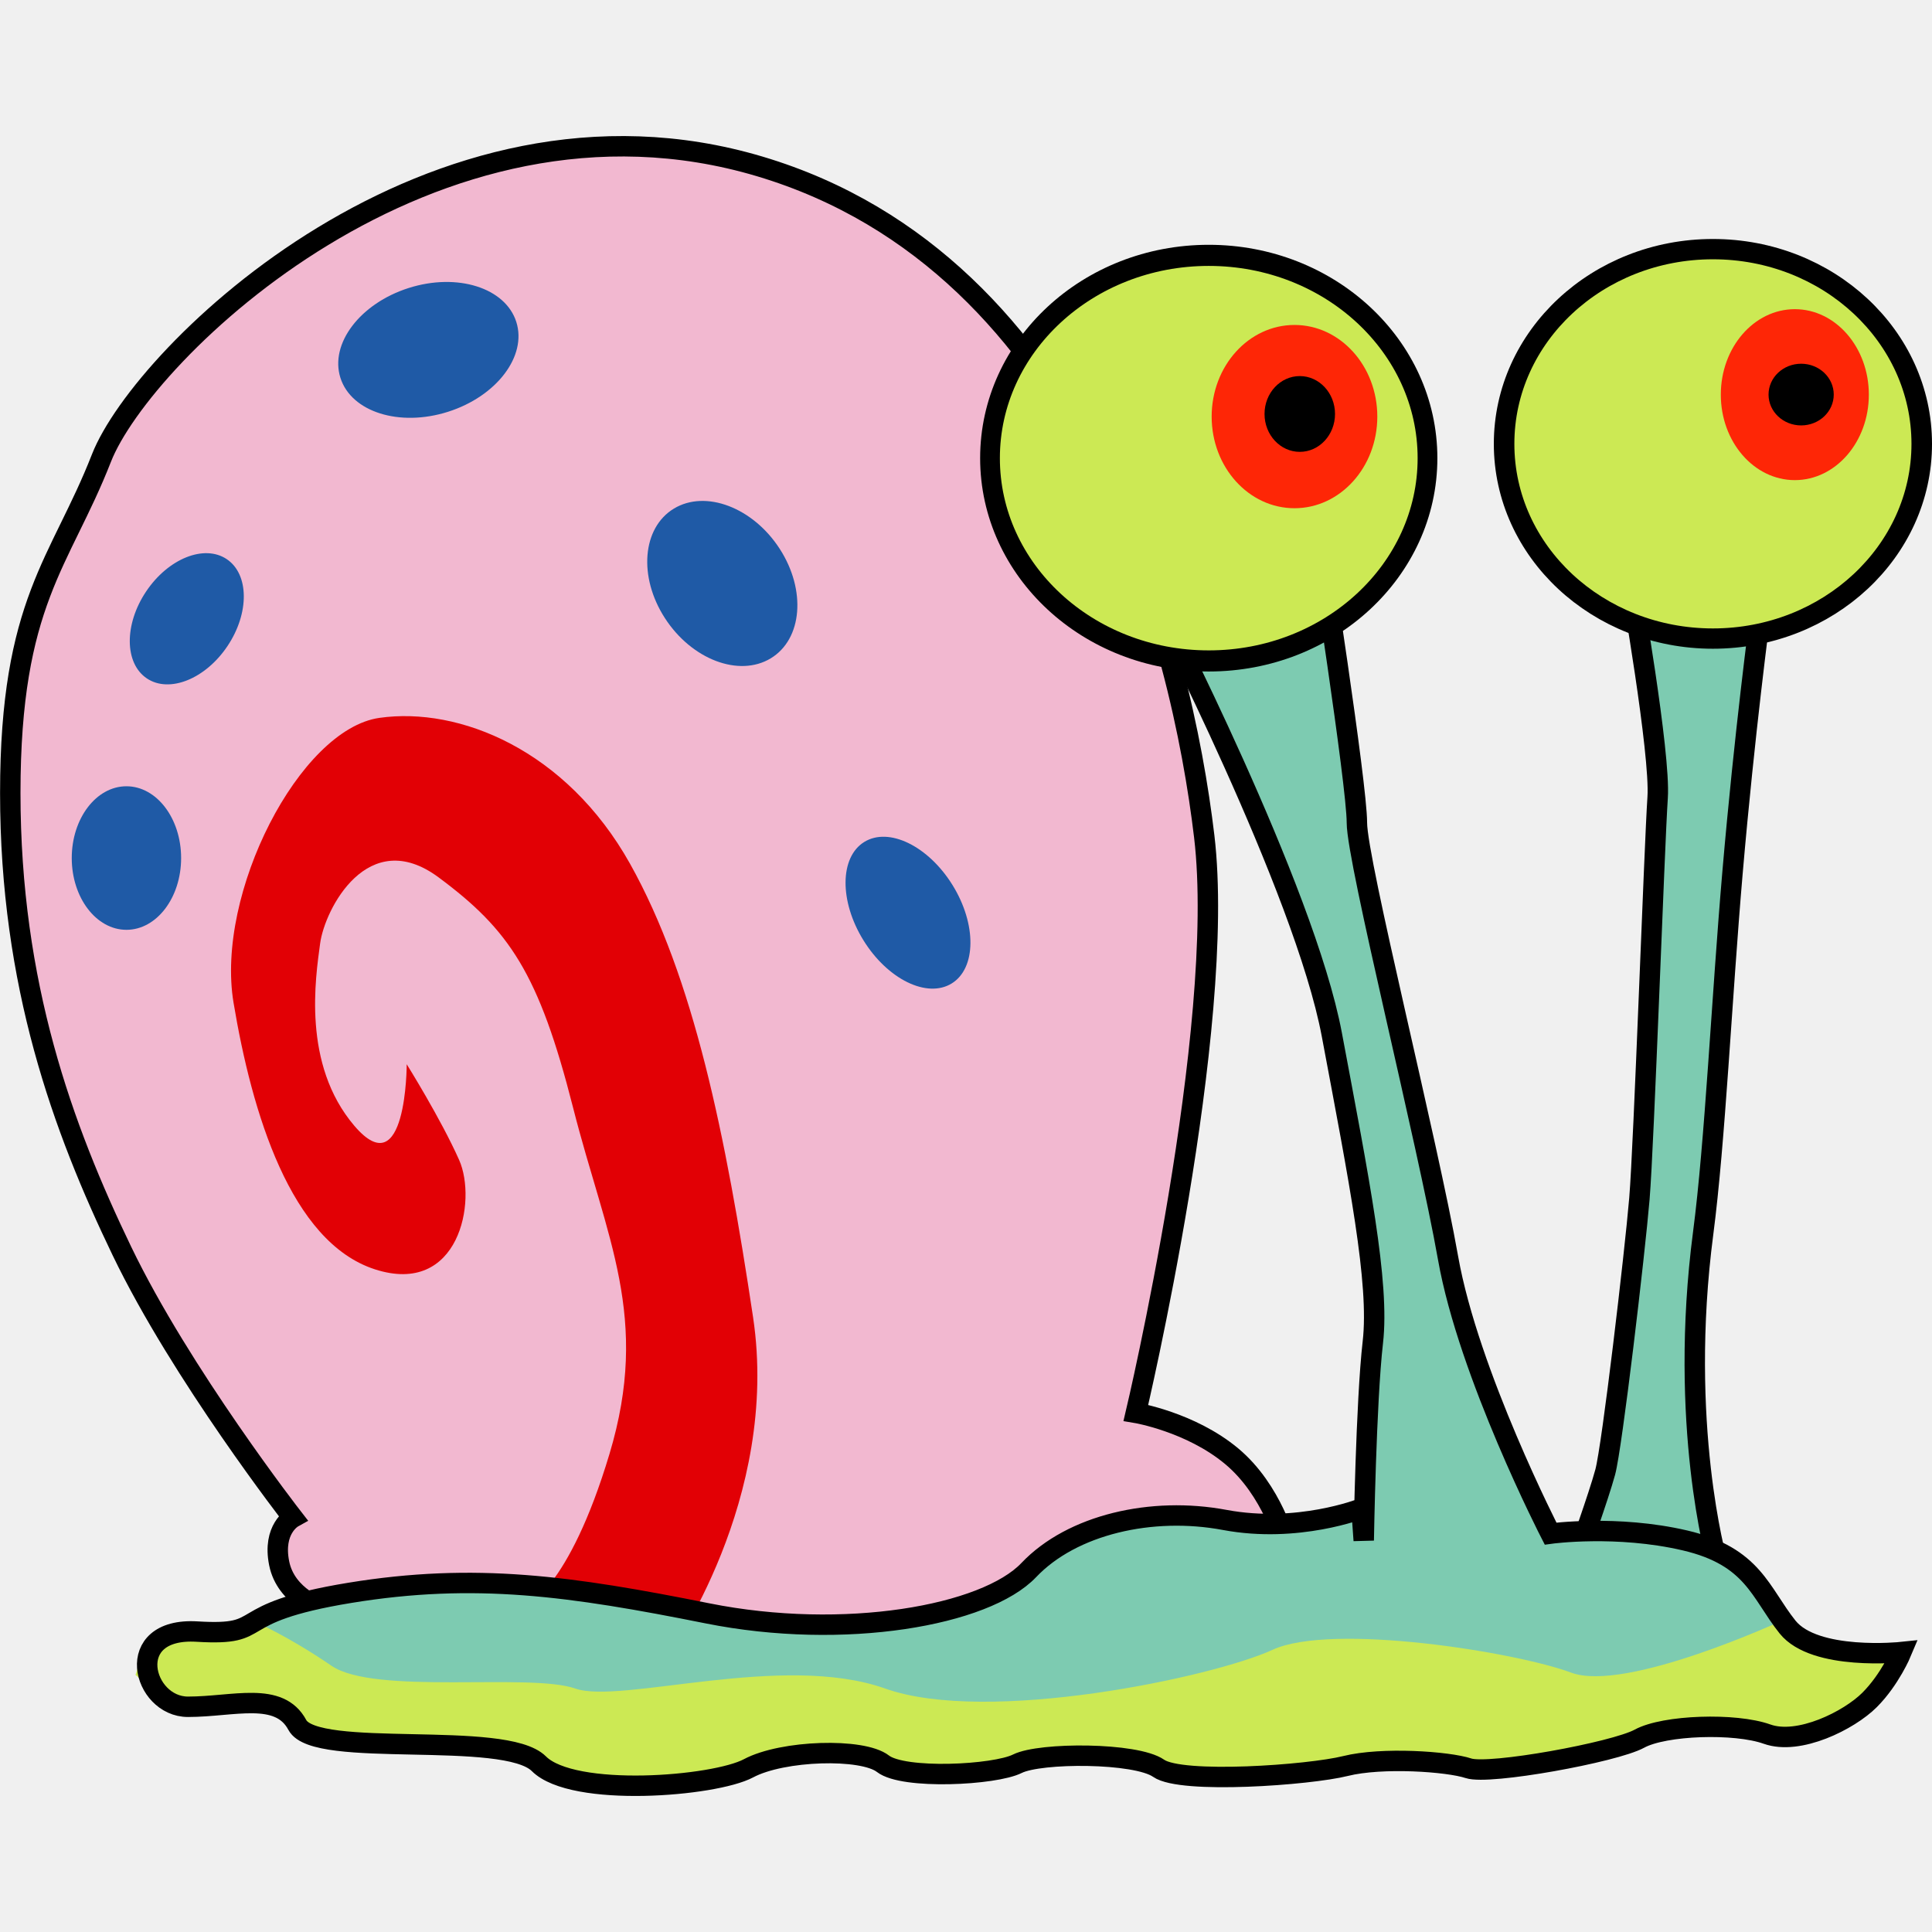
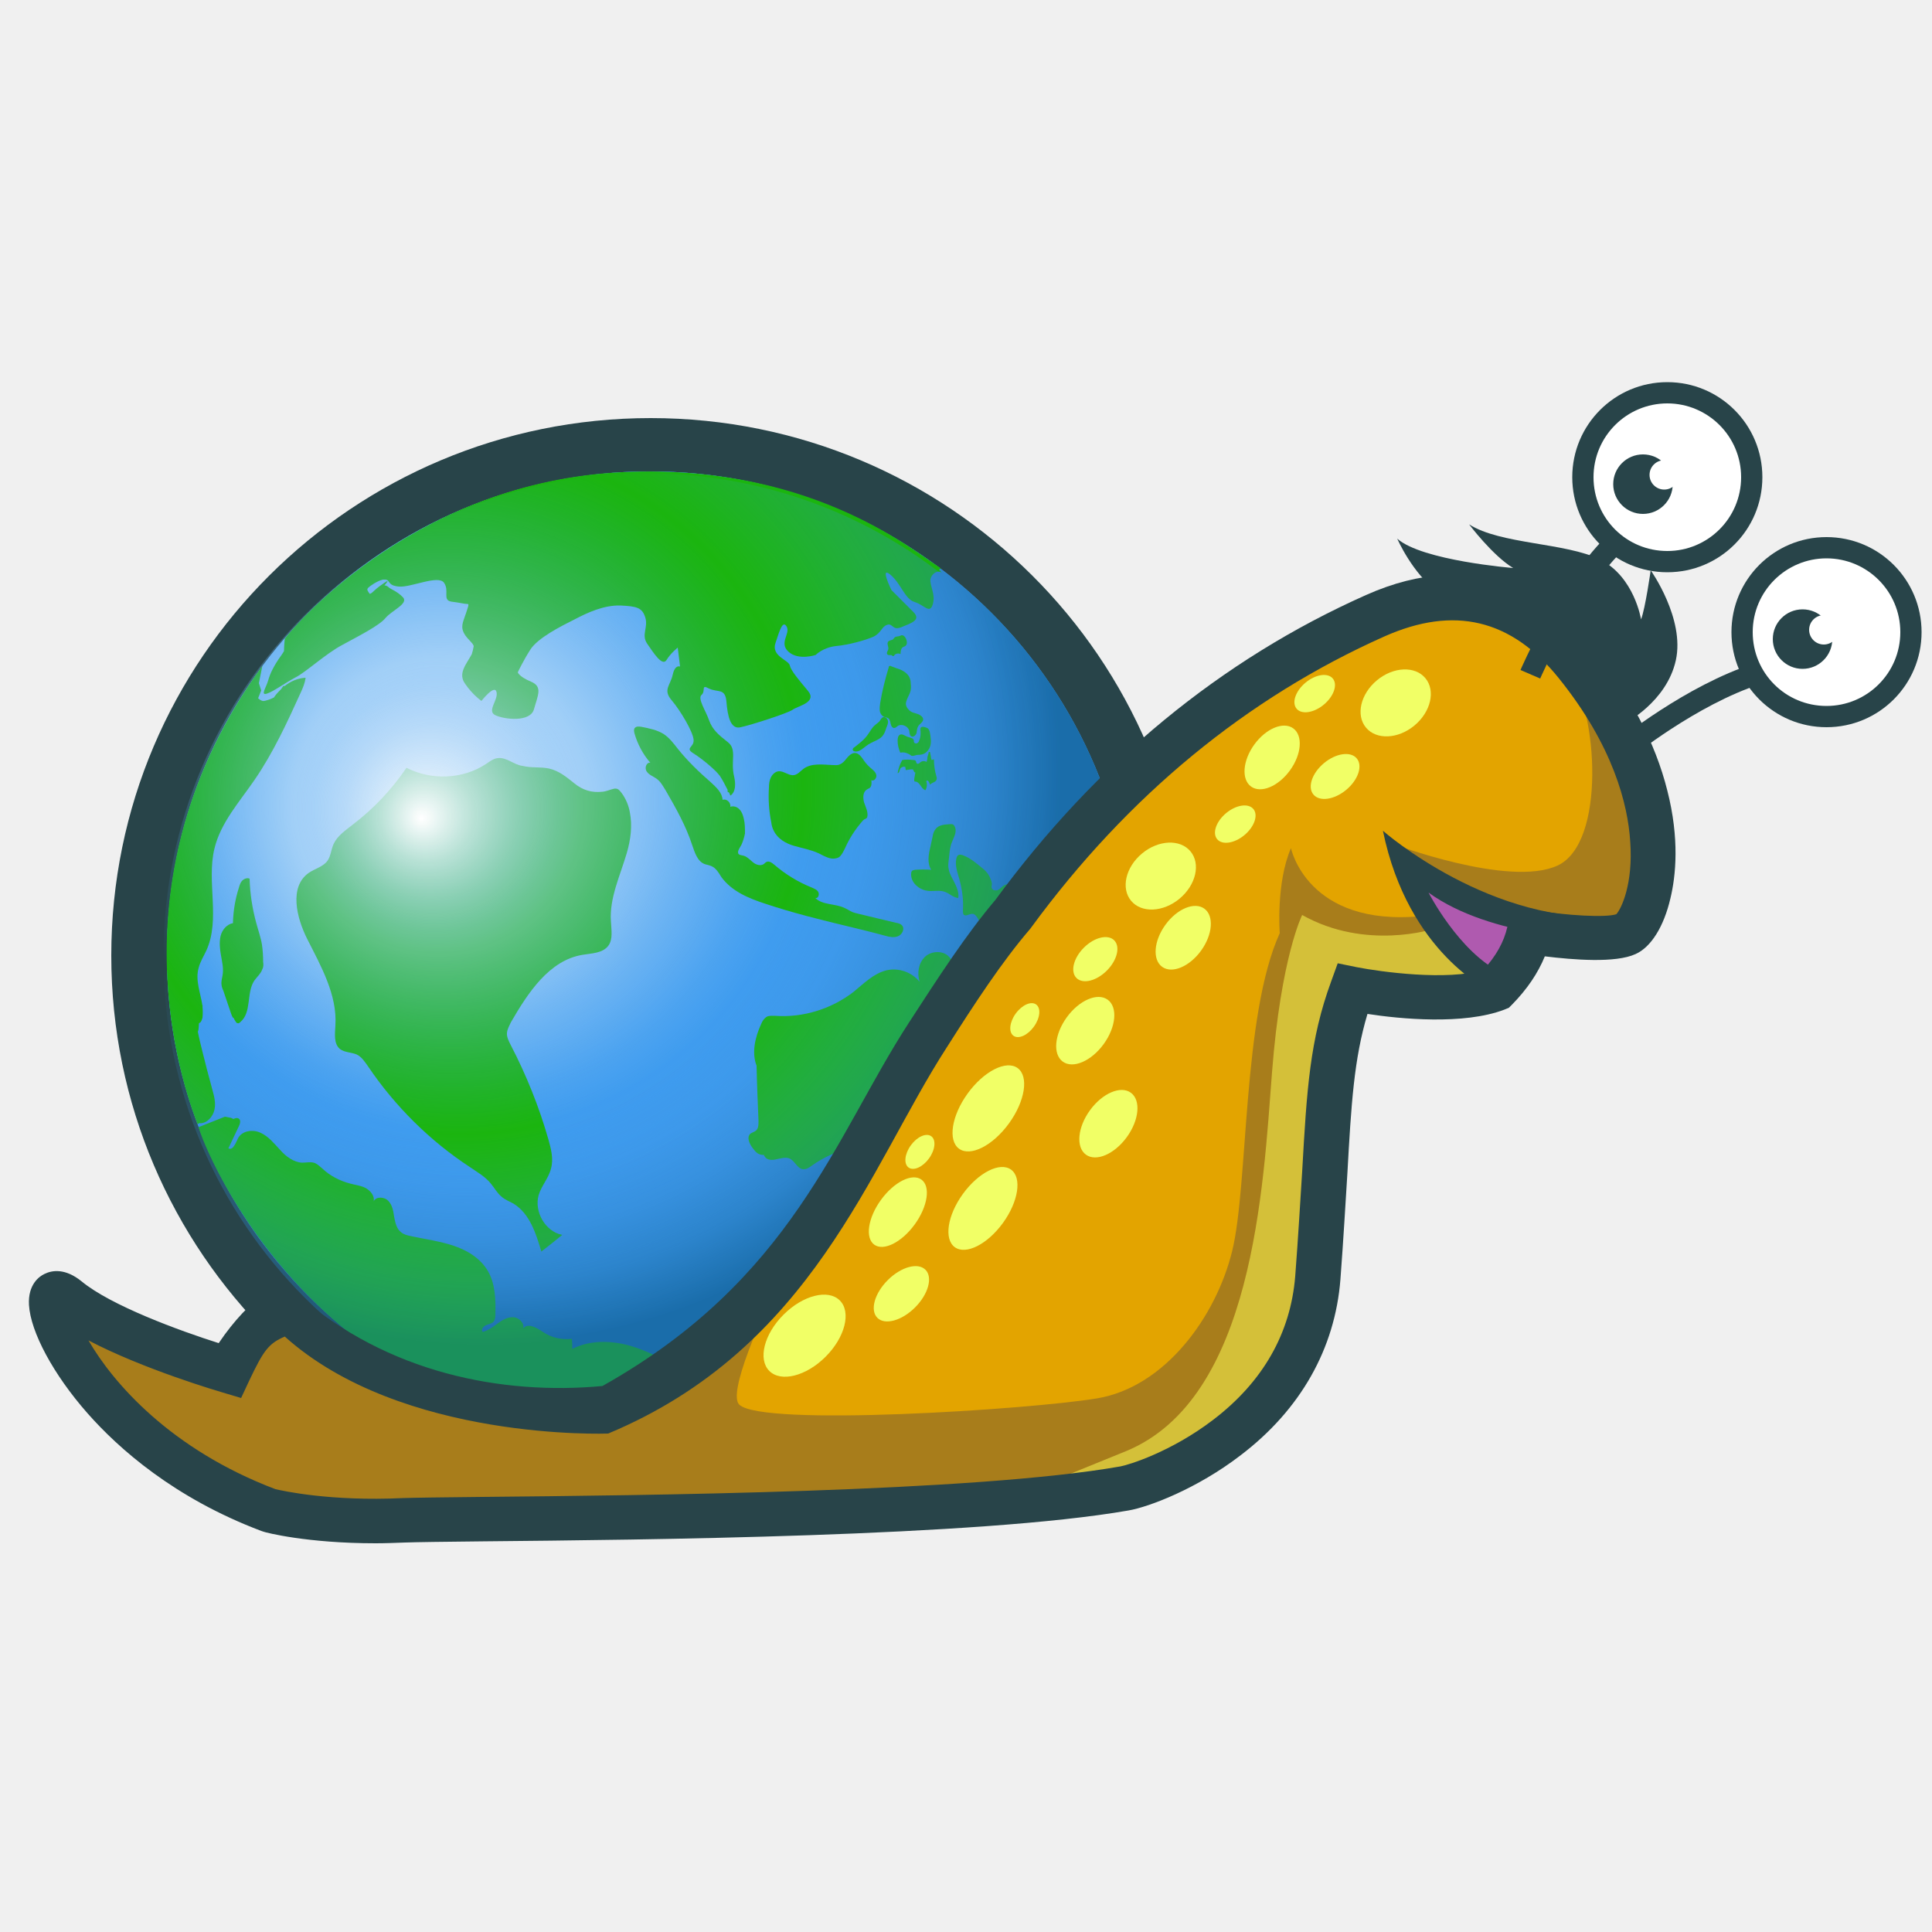
- <svg xmlns="http://www.w3.org/2000/svg" version="1.1" width="200" height="200" viewBox="0 0 302.82 260.17">
-   <g transform="translate(-220.54 -335.81)">
-     <path d="m356.79 576.29 38.571-11.071 26.786-8.571s-2.143-8.571-8.571-13.929c-6.429-5.357-15-6.786-15-6.786s14.286-60.357 10.714-90.357c-3.571-30-18.214-89.643-69.643-105-51.429-15.357-96.786 29.286-103.21 45.714s-14.286 22.5-14.286 52.5 8.214 52.5 17.5 71.786c9.286 19.286 26.786 41.786 26.786 41.786s-3.214 1.786-2.143 7.143c1.071 5.357 6.786 7.143 6.786 7.143 3.673 13.869 67.263 8.66 85.714 9.643z" fill="#f2b8d0" stroke="#000" stroke-width="3.2" />
-     <path d="m325.36 573.79s17.5-24.286 13.214-52.857c-4.286-28.571-9.286-53.214-19.286-71.071s-26.786-24.643-39.286-22.857c-12.5 1.786-25.714 27.5-22.857 44.643 2.857 17.143 8.929 37.5 22.143 41.786 13.214 4.286 16.071-10.714 13.214-17.143s-8.214-15-8.214-15 0 19.286-8.214 9.643c-8.214-9.643-6.071-23.214-5.357-28.571 0.714-5.357 7.5-18.571 18.571-10.357 11.071 8.214 15.714 15 21.071 36.071 5.252 20.658 12.143 32.857 5.714 54.286s-13.214 23.929-13.214 23.929z" fill="#e20005" />
-     <path transform="matrix(.85064 -.52575 .49844 .80645 -172.93 276.76)" d="m368.93 459.33c0 7.594-3.678 13.75-8.214 13.75-4.537 0-8.214-6.156-8.214-13.75 0-7.594 3.678-13.75 8.214-13.75 4.537 0 8.214 6.156 8.214 13.75z" fill="#1f5aa6" />
-     <path transform="matrix(.79925 -.48363 .50001 .77308 -136.95 252.01)" d="m345 407.9c0 8.383-5.037 15.179-11.25 15.179s-11.25-6.796-11.25-15.179c0-8.383 5.037-15.179 11.25-15.179s11.25 6.796 11.25 15.179z" fill="#1f5aa6" />
-     <path transform="matrix(.95303 -.30289 .30289 .95303 -98.907 103.91)" d="m302.5 370.04c0 5.622-6.476 10.179-14.464 10.179-7.988 0-14.464-4.557-14.464-10.179s6.476-10.179 14.464-10.179c7.988 0 14.464 4.557 14.464 10.179z" fill="#1f5aa6" />
-     <path transform="matrix(.83128 .55586 -.55586 .83128 272.85 -69.834)" d="m256.07 412.9c0 6.213-3.438 11.25-7.679 11.25s-7.679-5.037-7.679-11.25c0-6.213 3.438-11.25 7.679-11.25s7.679 5.037 7.679 11.25z" fill="#1f5aa6" />
-     <path transform="translate(1.4286 -1.7857)" d="m247.5 450.76c0 6.213-3.838 11.25-8.571 11.25s-8.571-5.037-8.571-11.25c0-6.213 3.838-11.25 8.571-11.25s8.571 5.037 8.571 11.25z" fill="#1f5aa6" />
-   </g>
-   <g transform="translate(-220.54 -335.81)">
-     <path d="m476.07 405.58s4.756 27.01 4.286 33.929c-0.523 7.692-2.139 54.29-2.857 62.857-0.718 8.571-4.286 38.929-5.357 42.857-1.071 3.929-4.286 12.857-4.286 12.857l21.786 1.071s-6.071-21.429-2.143-51.429c1.864-14.237 2.898-36.758 4.597-56.494 1.88-21.853 4.332-40.292 4.332-40.292-9.067-5.843-10.352-6.127-20.357-5.357z" fill="#7dcbb1" stroke="#000" stroke-width="3.2" />
-   </g>
-   <g transform="translate(-220.54 -335.81)">
-     <path d="m401.79 408.79s23.214 45 27.5 67.857c4.286 22.857 7.5 38.929 6.429 48.214-1.071 9.286-1.429 31.071-1.429 31.071l0.357-5s-10.714 3.929-22.143 1.786c-11.429-2.143-23.929 0.714-30.714 7.857-6.786 7.143-28.929 11.071-50.357 6.786-21.429-4.286-36.429-6.429-56.071-3.214-19.643 3.214-12.143 6.786-23.929 6.071-11.786-0.714-8.571 11.786-1.429 11.786s14.286-2.5 17.143 2.857c2.857 5.357 32.5 0.714 37.857 6.071s27.5 3.571 32.857 0.714c5.357-2.857 17.857-3.214 21.071-0.714 3.214 2.5 17.5 1.786 21.071 0s18.571-1.786 22.143 0.714 23.571 1.071 29.286-0.357c5.714-1.429 16.071-0.714 19.286 0.357 3.214 1.071 22.857-2.5 26.786-4.643s15-2.5 20-0.714c5 1.786 12.857-2.143 16.071-5.357s5-7.5 5-7.5-13.571 1.429-17.857-3.929c-4.286-5.357-5.357-11.071-16.071-13.571-10.714-2.5-21.071-1.071-21.071-1.071s-12.857-25-16.071-43.214c-3.214-18.214-14.286-62.143-14.286-68.214s-6.071-45-6.071-45z" fill="#7dcbb1" />
-     <path d="m260.71 568.79-9.643 1.786-7.5 0.714-1.786 5.714 6.071 5.357 13.214-1.429 5 3.214 3.929 3.214 26.429 1.071 8.214 3.571 16.429 2.857 14.643-2.143 11.429-3.214h7.5l10 3.571 10-1.071 13.571-2.857 12.857 1.786 10.714 2.5 13.571-1.429 10-1.071 7.5-0.714 8.929 2.143 20-3.571 9.643-2.857 7.857-1.071 8.571 1.786 7.143-0.714 7.857-3.929 6.429-8.929-12.857-0.357-6.429-4.286s-24.643 11.429-33.214 8.214c-8.571-3.214-37.5-7.857-46.786-3.571-9.286 4.286-44.643 11.786-60.714 6.071-16.071-5.714-41.429 2.5-48.571 0-7.143-2.5-31.429 1.071-38.214-3.571-6.786-4.643-11.786-6.786-11.786-6.786z" fill="#cce954" />
-   </g>
-   <g transform="translate(-220.54 -335.81)">
-     <path d="m401.79 408.79s23.214 45 27.5 67.857c4.286 22.857 7.5 38.929 6.429 48.214-1.071 9.286-1.429 31.071-1.429 31.071l-0.357-5s-10 3.929-21.429 1.786c-11.429-2.143-23.929 0.714-30.714 7.857-6.786 7.143-28.929 11.071-50.357 6.786-21.429-4.286-36.429-6.429-56.071-3.214-19.643 3.214-12.143 6.786-23.929 6.071-11.786-0.714-8.571 11.786-1.429 11.786s14.286-2.5 17.143 2.857c2.857 5.357 32.5 0.714 37.857 6.071s27.5 3.571 32.857 0.714c5.357-2.857 17.857-3.214 21.071-0.714 3.214 2.5 17.5 1.786 21.071 0s18.571-1.786 22.143 0.714 23.571 1.071 29.286-0.357c5.714-1.429 16.071-0.714 19.286 0.357 3.214 1.071 22.857-2.5 26.786-4.643s15-2.5 20-0.714c5 1.786 12.857-2.143 16.071-5.357s5-7.5 5-7.5-13.571 1.429-17.857-3.929c-4.286-5.357-5.357-11.071-16.071-13.571-10.714-2.5-21.071-1.071-21.071-1.071s-12.857-25-16.071-43.214c-3.214-18.214-14.286-62.143-14.286-68.214s-6.071-45-6.071-45z" fill="none" stroke="#000" stroke-width="3.2" />
-   </g>
-   <g transform="translate(-220.54 -335.81)">
-     <path transform="matrix(.91429 0 0 .97802 35.469 7.7913)" d="m447.14 387.01c0 17.949-16.789 32.5-37.5 32.5s-37.5-14.551-37.5-32.5c0-17.949 16.789-32.5 37.5-32.5s37.5 14.551 37.5 32.5z" fill="#cce954" stroke="#000" stroke-width="3.384" />
-     <path transform="matrix(1.0304 0 0 1.0184 -15.88 -7.6421)" d="m521.77 384.62c0 16.552-14.221 29.969-31.765 29.969s-31.765-13.418-31.765-29.969c0-16.552 14.221-29.969 31.765-29.969s31.765 13.418 31.765 29.969z" fill="#cce954" stroke="#000" stroke-width="3.124" />
-     <path transform="matrix(1 0 0 1.0196 .82864 -7.7283)" d="m435.59 380.06c0 7.78-5.812 14.087-12.982 14.087s-12.982-6.307-12.982-14.087 5.812-14.087 12.982-14.087 12.982 6.307 12.982 14.087z" fill="#fe2606" />
-     <path transform="matrix(1.037 0 0 1.0778 -19.018 -30.312)" d="m513.48 377.3c0 6.865-5.008 12.43-11.187 12.43-6.178 0-11.187-5.565-11.187-12.43 0-6.865 5.008-12.43 11.187-12.43 6.178 0 11.187 5.565 11.187 12.43z" fill="#fe2606" />
-     <path d="m429.79 379.37c0 3.28-2.473 5.939-5.524 5.939s-5.524-2.659-5.524-5.939c0-3.28 2.473-5.939 5.524-5.939s5.524 2.659 5.524 5.939z" />
-     <path d="m507.96 376.33c0 2.67-2.288 4.834-5.11 4.834s-5.11-2.164-5.11-4.834 2.288-4.834 5.11-4.834 5.11 2.164 5.11 4.834z" />
-   </g>
+ <svg xmlns="http://www.w3.org/2000/svg" xmlns:xlink="http://www.w3.org/1999/xlink" x="500px" y="500px" enable-background="new 0 0 500 500" version="1.1" viewBox="0 0 500 500" xml:space="preserve">
+   <style type="text/css">
+ 	.st0{fill:#284449;}
+ 	.st1{fill:url(#a);}
+ 	.st2{fill:url(#SVGID_00000099645754574609484270000013187354693985237420_);}
+ 	.st3{fill:#1BB50F;}
+ 	.st4{fill:url(#SVGID_00000083787711726991304100000003908977370115657880_);}
+ 	.st5{fill:#FFFFFF;}
+ 	.st6{fill:#FFFFFF;stroke:#FFFFFF;stroke-width:20;stroke-miterlimit:10;}
+ 	.st7{fill:#A87D1B;}
+ 	.st8{fill:#E3A400;}
+ 	
+ 		.st9{opacity:0.53;clip-path:url(#SVGID_00000063616195698602671650000002751249282551902648_);fill:#FCFC54;enable-background:new    ;}
+ 	.st10{fill:#AF5AAF;}
+ 	.st11{fill:#F1FF66;}
+ </style>
+   <path class="st0" d="M308,247.3c0,76.8-62.5,139.1-139.6,139.1S28.8,324.1,28.8,247.3s62.5-139.1,139.6-139.1S308,170.4,308,247.3" />
+   <radialGradient id="a" cx="124.77" cy="292.03" r="168.18" fx="106.12" fy="278.34" gradientTransform="matrix(1 0 0 -1 0 502.52)" gradientUnits="userSpaceOnUse">
+     <stop stop-color="#3F9CEF" offset=".955" />
+     <stop stop-color="#3995E4" offset=".966" />
+     <stop stop-color="#2A82C8" offset=".984" />
+     <stop stop-color="#1A6DAA" offset="1" />
+   </radialGradient>
+   <circle class="st1" cx="168.2" cy="247" r="125" />
+   <radialGradient id="d" cx="129.63" cy="305.63" r="177.53" fx="109.94" fy="291.18" gradientTransform="matrix(1 0 0 -1 0 502.52)" gradientUnits="userSpaceOnUse">
+     <stop stop-color="#fff" stop-opacity=".8" offset=".001" />
+     <stop stop-color="#FEFEFF" stop-opacity=".801" offset=".003" />
+     <stop stop-color="#D6EAFB" stop-opacity=".862" offset=".068" />
+     <stop stop-color="#B9DBF9" stop-opacity=".917" offset=".127" />
+     <stop stop-color="#A7D2F8" stop-opacity=".965" offset=".178" />
+     <stop stop-color="#A1CFF7" offset=".215" />
+     <stop stop-color="#6FB5F3" offset=".342" />
+     <stop stop-color="#4CA3F0" offset=".445" />
+     <stop stop-color="#3F9CEF" offset=".501" />
+     <stop stop-color="#3D99EB" offset=".583" />
+     <stop stop-color="#3791DF" offset=".663" />
+     <stop stop-color="#2C84CC" offset=".742" />
+     <stop stop-color="#1D71B0" offset=".82" />
+     <stop stop-color="#1A6DAA" offset=".835" />
+   </radialGradient>
+   <circle cx="168.2" cy="247" r="125" fill="url(#d)" />
+   <path class="st3" d="m243.7 148.2c-0.2-0.2-0.4-0.5-0.7-0.8 0.3-0.2 0.5-0.3 0.5-0.3-7.8-5.1-34.9-27.8-84.4-24.8-53.8 3.4-84.8 42-85.4 43 0 0-0.2 2.1-0.2 3.1v0.1c-0.2 0.3-0.4 0.7-0.7 1.1-1.9 2.6-2.9 4.7-3.4 6.5s-2.1 4-0.3 3.4 4.9-2.9 7.4-4.2c2.6-1.3 7.9-6.2 12.1-8.4 4.2-2.3 9.6-5 11.2-7 1.6-1.9 6-3.7 4.5-5.3s-3.2-2.1-3.7-2.6c-0.3-0.3-0.7-0.5-1.1-0.5 0.1-0.2 0.3-0.3 0.4-0.5 1.2-1.4-0.8 0.1-0.8 0.1s-1.5 1-2.4 1.9c-0.4 0.4-0.7 0.6-1 0.7-0.5-0.7-0.9-1.1-0.4-1.6s2.4-1.8 3.8-2.1h0.7c1.3 0.2 0.4 1.5 3.4 1.8 3.1 0.3 10.2-3.1 11.7-1s-0.5 4.5 1.9 4.9c2.4 0.3 3.4 0.6 4 0.6s0.6 0-0.2 2.4-1.6 3.6-0.2 5.7c0.9 1.3 1.9 1.9 2.2 2.8-0.1 0.6-0.3 1.5-0.5 2.1-1.4 2.6-3.7 5-1.7 7.7 1.9 2.8 4.2 4.4 4.2 4.4s3.4-4.4 3.9-2.3-2.6 4.9-0.3 6 9.1 1.9 10-1.6c1-3.6 2.3-5.8-0.8-7.1s-3.4-2.4-3.4-2.4 1.3-2.8 3.2-5.8c1.9-3.1 8.1-6.2 11.5-7.9 3.4-1.8 7.6-3.7 11.8-3.6 4.2 0.2 5.7 0.5 6.5 3.1s-1.1 4.5 0.5 6.8 3.9 6 5 4.2 2.9-3.2 2.9-3.2l0.6 4.9s-1.3-0.6-1.9 2.1c-0.6 2.8-2.6 3.9-0.3 6.6s5.5 8.1 5.7 10.2-2.4 2.1 0 3.6 5.8 4.4 6.8 5.8c0.6 0.9 1.4 2.4 2 3.6v0.3c0 0.3 0.1 0.4 0.3 0.3 0.3 0.5 0.4 0.9 0.4 0.9s1.9-0.8 1-4.9c-1-4 0.8-7-1.6-8.9s-4-3.2-4.9-5.7c-0.8-2.4-3.1-5.7-1.9-6.6 1.1-1-0.3-2.8 1.9-1.6 2.3 1.1 4.2-0.2 4.5 3.4s1 7.3 3.7 6.6c2.8-0.6 12.1-3.6 13.4-4.5 1.3-1 6.5-1.9 4-4.9-2.4-2.9-4.4-5.2-4.7-6.6s-4.9-2.4-3.7-5.8c1.1-3.4 1.9-6 2.9-4.2s-2.1 4.2 0.5 6.5 7 0.8 7 0.8 1.8-1.9 5.2-2.3c3.4-0.3 7.6-1.5 9.7-2.4 2.1-1 2.1-2.6 3.6-3.1s1.3 1.6 3.7 0.6 5.2-1.8 3.1-3.9-5.7-5.7-5.7-5.7-3.1-6.3-0.3-4 3.7 6.3 6.3 7.1 3.9 3.2 4.7 0.6-0.8-4.7-0.6-6.5c0.4-1.7 2.1-2.4 2.9-1.7zm-148.9 0.5-0.8 0.8c0.3-0.2 0.6-0.5 0.8-0.8z" />
+   <path class="st3" d="m243.7 148.2c0.1 0.1 0.1 0.2 0.1 0.2 0-0.1-0.1-0.1-0.1-0.2z" />
+   <path class="st3" d="m231.1 165.5c-0.4 0.2-0.9 0.2-1.2 0.5-0.5 0.5 0.1 1.3 0 2-0.1 0.3-0.2 0.5-0.3 0.7s-0.1 0.6 0.1 0.7c0.3 0.3 0.8 0 1.1 0.2 0.1 0.1 0.2 0.2 0.3 0.2 0.2 0 0.3-0.1 0.4-0.3 0.4-0.4 1.1-0.5 1.6-0.2-0.1 0 0-0.6 0-0.7 0-0.2 0.1-0.5 0.2-0.7 0.2-0.4 0.5-0.5 0.8-0.6 0.4-0.2 0.6-0.5 0.6-1 0-0.7-0.5-2-1.4-1.9-0.3 0.1-0.6 0.3-1 0.3-0.2 0-0.5 0.1-0.7 0.2-0.2 0.2-0.4 0.4-0.5 0.6z" />
+   <path class="st3" d="m229.2 187.3c-0.1 0-0.2-0.1-0.3-0.1-0.2 0.1-0.2 0.5-0.3 0.4v-0.6c-0.4 0.8-0.5 1.8-0.1 2.7-0.3 0-0.5 0.3-0.4 0.5-0.5-0.3-1.1 0-1.6 0.4-0.4 0.4-0.8 0.8-1.3 1.1s-1.2 0.3-1.7 0.7c-0.7 0.5-1 1.5-1.8 1.5-0.1-0.6 0.3-1.2 0.8-1.4 0.2 0 0.4 0 0.6-0.1 0.3-0.1 0.6-0.4 0.8-0.7 0.6-0.7 1.4-1.2 2.1-1.8s1.3-1.4 1.4-2.3c0-0.1 0-0.2 0.1-0.3s0.3 0 0.4-0.1l0.3-0.3c0.2-0.2 0.3-0.5 0.5-0.6 0.4-0.3 1-0.2 1 0.4 0.1 0.3-0.1 0.7-0.5 0.6z" />
+   <path class="st3" d="m239.8 197.2c-0.4-0.3-1.1-0.3-1.5 0-0.2 0.1-0.3 0.3-0.5 0.4s-0.5 0.1-0.6-0.1-0.1-0.4-0.2-0.6c-0.1-0.1-0.3-0.2-0.5-0.2-1-0.1-2-0.2-3 0-0.6 1-1 2.2-1.2 3.4 0.5-0.1 0.5-0.8 0.7-1.2 0.3-0.4 0.9-0.6 1.3-0.4 0 0.3 0.1 0.5 0.1 0.8 0.5-0.1 0.9-0.1 1.4-0.2h0.4c0.3 0.2 0.3 0.9 0.7 0.8-0.1 0.6-0.2 1.1-0.3 1.7v0.5c0.1 0.2 0.3 0.2 0.5 0.2 1.1 0.3 1.3 1.9 2.4 2.2 0.4-0.7 0.5-1.6 0.2-2.4 0.1 0 0.3-0.1 0.4-0.1 0.3 0.3 0.5 0.7 0.6 1.1 0.4-0.6 1.5-0.6 1.7-1.4 0.1-0.3 0-0.6-0.1-0.9-0.4-1.4-0.6-2.9-0.6-4.3-0.2 0.1-0.4 0.1-0.6 0.2-0.1-0.3-0.2-0.7-0.2-1-0.1-0.3-0.1-0.7-0.2-1 0-0.1-0.1-0.1-0.2-0.1-0.2 0-0.2 0.2-0.2 0.4-0.1 0.3-0.2 0.7-0.3 1 0.1 0.2-0.2 1.2-0.2 1.2z" />
+   <path class="st3" d="m128.8 196.2c-1.1 0.1-2.1 0.9-3 1.5-6 4-14.2 4.3-20.6 1-3.8 5.6-8.5 10.6-13.9 14.7-1.9 1.5-4 2.9-5 5.1-0.6 1.4-0.7 3-1.5 4.2-1.1 1.6-3.3 2.1-4.9 3.2-5.1 3.6-3.2 11.5-0.4 17.1 3.6 7.1 7.8 14.5 7.3 22.4-0.1 2.1-0.5 4.7 1.2 6.1 1.2 0.9 2.9 0.8 4.3 1.4 1.3 0.6 2.1 1.9 2.9 3 7 10.4 16.1 19.4 26.5 26.2 1.9 1.3 4 2.5 5.4 4.3 0.9 1.1 1.6 2.4 2.7 3.3 0.9 0.8 2 1.2 3.1 1.8 4.2 2.6 5.8 7.7 7.2 12.4 1.8-1.4 3.6-2.8 5.4-4.3-4.4-0.9-7.3-6-6.1-10.3 0.7-2.4 2.6-4.4 3.2-6.9 0.7-2.5 0-5.1-0.7-7.6-2.4-8.4-5.7-16.6-9.7-24.3-0.5-1-1.1-2.1-1-3.2 0.1-1 0.6-1.8 1-2.7 4.4-7.6 9.9-16.1 18.6-17.5 2.4-0.4 5.1-0.4 6.6-2.3 1.3-1.7 0.8-4.2 0.7-6.4-0.4-6 2.4-11.8 4.1-17.6 1-3.4 1.5-7.1 0.8-10.6-0.3-1.7-1-3.4-2-4.8-0.7-0.9-1-1.4-2-1.3-1 0.2-2 0.7-3.1 0.8-2.8 0.3-5.1-0.4-7.3-2.2-2-1.6-3.9-3.2-6.5-3.8-2.3-0.5-4.6-0.1-6.9-0.7-2.1-0.2-4.1-2.3-6.4-2z" />
+   <path class="st3" d="m235.1 341.7c-0.5 0.8-0.5 5.3 0.8 5.5s4.5-0.8 5.5-1.5c1-0.6 5.2-3.1 7-3.9s3.6-1.8 5-3.2c1.5-1.5 2.4-1.9 3.9-3.7s2.6-3.9 0.8-3.4-4.4 1.1-4.4 1.1-1.6 2.9-6 2.9-6-3.6-7.4-1.3c-1.5 2.3 0.2 5.5-1.9 5.2s-2.4-1.3-3.2-0.2c-0.9 1.2-0.1 2.5-0.1 2.5z" />
+   <path class="st3" d="m254.5 224.9c-1.7-1.4-3.4-2.9-5.4-3.6-0.4-0.1-0.8-0.2-1.1 0s-0.4 0.5-0.5 0.9c-0.4 1.8 0.3 3.6 0.8 5.4 0.7 2.6 1.1 5.4 0.9 8.1 0 0.3 0 0.7 0.2 1 0.6 0.6 1.5-0.3 2.4-0.2 0.5 0.1 0.9 0.6 1.2 1.1 0.8 1.4 1.6 2.8 2.5 4.2 0.2 0.4 0.5 0.8 0.4 1.3s-0.4 0.8-0.7 1.2c-1.3 2-0.1 4.5 1 6.6 0.2 0.3 0.4 0.6 0.7 0.8 0.7 0.4 1.5 0 2.3 0 1.8 0 2.7 2.3 4.4 3.1 1.1 0.5 2.5 0.2 3.5 0.8 1.9 1 1.7 3.6 2.3 5.7 0.7 2.4 2.7 4.4 5.1 5 0.3 0.1 0.6 0.1 0.9 0s0.5-0.5 0.6-0.8c1.1-3.5-1.7-7.2-1.7-10.9 1.6 0.7 3.5 1.4 4.8 0.3 1.7 4.3 2.5 9 2.2 13.6-0.1 1.2-0.2 2.4 0.3 3.5s1.9 1.9 2.9 1.3c0.4-0.2 0.7-0.6 0.9-1 1.3-2.1 1.3-4.8 0.8-7.3s-1.4-4.8-1.9-7.2c-0.5-2.2-0.6-4.5-0.3-6.7 0.2-1.8 0.3-4.3-1.4-5-2.1-0.9-4.4 2-6.6 1.3-1-0.3-1.6-1.4-1.9-2.4s-0.3-2.1-0.7-3.1c-0.8-2.1-2.9-3.5-4.7-4.9-1.8-1.5-3.4-3.3-4.6-5.2-0.5-0.8-1-1.6-1.7-2.2-0.6-0.5-1.5-0.9-2.3-0.6s-1.2 1.1-2 1.4c-0.5 0.1-1.2 0-1.4-0.5-0.2-0.4 0-0.8 0-1.1 0-0.4-0.1-0.8-0.3-1.2-0.5-1.4-1.2-2.1-1.9-2.7z" />
+   <path class="st3" d="m248 232.4c-1.3-0.1-2.3-1.2-3.5-1.6-1.1-0.4-2.4-0.2-3.6-0.2-1.3 0-2.5-0.4-3.5-1.2s-1.7-2-1.6-3.3c0-0.3 0.1-0.5 0.2-0.7 0.2-0.2 0.5-0.2 0.8-0.3 1.4-0.1 2.8-0.1 4.2 0-1.1-1.7-0.7-4-0.2-6 0.2-0.9 0.4-1.9 0.6-2.8 0.1-0.6 0.3-1.2 0.7-1.7 0.8-1.1 2.2-1.2 3.6-1.3 0.4 0 0.8-0.1 1.1 0.2 0.2 0.2 0.3 0.4 0.4 0.7 0.5 1.5-0.7 3-1.1 4.5-0.3 1.1-0.4 2.2-0.5 3.3-0.1 0.9-0.3 1.9-0.1 2.8 0.2 1.5 1.2 2.8 1.8 4.2 0.4 0.9 0.9 2.1 0.7 3.4z" />
+   <path class="st3" d="m225.5 198.9c0.6 0.5 1.2 1 1.3 1.8 0.1 0.7-0.7 1.6-1.3 1.2 0.1 0.7 0.1 1.6-0.4 2-0.2 0.2-0.5 0.2-0.7 0.4-1.1 0.6-1.1 2.1-0.8 3.3 0.4 1.2 1 2.3 0.9 3.5 0 0.2-0.1 0.5-0.2 0.6s-0.3 0.2-0.5 0.3c-0.3 0.1-0.5 0.4-0.7 0.6-1.8 2.1-3.3 4.4-4.4 6.9-0.4 0.8-0.8 1.7-1.5 2.3-0.8 0.5-1.9 0.5-2.8 0.2s-1.8-0.8-2.6-1.2c-2-0.9-4.2-1.3-6.3-1.9s-4.2-1.8-5.2-3.8c-0.4-0.7-0.6-1.5-0.7-2.3-0.6-2.9-0.8-6-0.6-9 0-0.9 0.1-1.8 0.5-2.6s1.1-1.5 2-1.6c1.4-0.1 2.6 1.2 4 1 1-0.2 1.6-1 2.4-1.6 2.1-1.6 5.1-1.1 7.7-1 0.6 0 1.2 0.1 1.8-0.2 1.4-0.6 1.8-2.2 3.2-2.8 1.5-0.6 2.4 1 3.1 2 0.5 0.7 1.1 1.3 1.8 1.9z" />
+   <path class="st3" d="m234.6 174.3c-0.7-0.7-1.7-1.1-2.7-1.4-0.4-0.2-0.9-0.3-1.3-0.5-0.1-0.1-0.3-0.1-0.5 0-0.1 0.1-0.1 0.2-0.1 0.3-0.9 3-1.7 6.1-2.2 9.2-0.1 0.7-0.2 1.4-0.1 2.1s0.6 1.4 1.3 1.6c0.3 0.1 0.6 0.1 0.9 0.3 0.4 0.3 0.5 0.9 0.6 1.4s0.4 1.1 0.9 1.1c0.4 0 0.6-0.3 0.9-0.5 1-0.7 2.7 0 3 1.2 0.1 0.5 0.1 1.3 0.6 1.5s1.1-0.3 1.3-0.9c0.1-0.6 0.1-1.2 0.4-1.7 0.3-0.6 1.2-1 1.3-1.7 0.1-0.6-0.5-1.1-1.1-1.4-0.9-0.4-1.9-0.4-2.6-1.2-0.5-0.5-0.9-1.2-0.7-2 0.2-0.9 0.7-1.6 1-2.4s0.3-1.6 0.2-2.4c0-1.1-0.4-2-1.1-2.6z" />
+   <path class="st3" d="m237.9 191.6c-0.1 0.3-0.2 0.6-0.5 0.7-0.2 0.2-0.6 0.1-0.8-0.1-0.1-0.2-0.1-0.4-0.1-0.6-0.1-0.6-1-0.7-1.6-0.9s-1.3-0.8-1.9-0.6-0.7 1-0.7 1.6c0 1.1 0.3 2.2 0.7 3.1 0.8-0.2 1.6 0 2.3 0.4 0.2 0.1 0.4 0.3 0.6 0.4 0.4 0.1 0.9-0.1 1.3-0.2s0.8 0 1.1-0.1c1.2-0.1 2.2-1.2 2.5-2.4 0.2-0.8 0.1-1.6 0-2.4-0.1-0.5-0.1-1-0.3-1.4-0.1-0.4-0.4-0.7-0.8-0.8-0.3-0.1-0.6-0.2-0.9-0.2-0.4 0-0.6 0.2-0.6 0.6 0.1 1.1 0.1 2-0.3 2.9z" />
+   <path class="st3" d="m228.6 185.6c-0.5 0.1-0.7 0.7-1 1.1-0.4 0.4-0.9 0.7-1.3 1.1-0.7 0.6-1.1 1.5-1.7 2.3-0.9 1.3-2.2 2.3-3.5 3.3-0.2 0.1-0.4 0.3-0.4 0.5-0.1 0.4 0.4 0.6 0.8 0.6 1 0 1.8-0.8 2.6-1.4 0.9-0.7 1.9-1.1 2.9-1.6 0.6-0.3 1.2-0.7 1.6-1.3s0.6-1.3 0.8-1.9c0.2-0.5 0.5-1.1 0.4-1.7s-0.6-1.1-1.2-1z" />
+   <path class="st3" d="m192.5 211.9c-0.2-0.9-0.5-1.8-1.1-2.4-0.6-0.7-1.6-1-2.4-0.7 0.2-1.1-1-2.2-2-1.8-0.1-1.9-1.7-3.3-3.1-4.6-3-2.6-5.9-5.4-8.4-8.5-1.1-1.4-2.2-2.9-3.7-3.9-1.7-1.1-3.8-1.5-5.8-1.9-0.6-0.1-1.4-0.2-1.8 0.4-0.2 0.4-0.1 0.8 0 1.3 0.8 2.8 2.2 5.4 4.1 7.6-1-0.2-1.6 1.4-0.9 2.3 0.6 0.9 1.7 1.2 2.6 1.9 1 0.7 1.6 1.9 2.3 3 2.6 4.5 5.2 9.1 6.8 14 0.7 2 1.4 4.5 3.5 5.1 0.4 0.1 0.9 0.2 1.4 0.4 1.3 0.5 2 1.8 2.7 2.9 2.7 3.7 7.1 5.5 11.4 6.9 6.9 2.3 14.1 4.1 21.2 5.8 3.3 0.8 6.6 1.6 9.9 2.5 1 0.3 2.2 0.5 3.2 0.1s1.7-1.7 1.2-2.6c-0.4-0.6-1.1-0.8-1.8-0.9-3.2-0.8-6.4-1.5-9.6-2.3-0.7-0.2-1.4-0.3-2.1-0.7-0.5-0.3-1-0.6-1.5-0.8-2.4-1.2-5.7-0.7-7.6-2.6 0.7 0.2 1.1-0.8 0.8-1.5-0.3-0.6-1-0.9-1.7-1.2-3.5-1.4-6.8-3.4-9.7-5.9-0.6-0.5-1.4-1.1-2.1-0.7-0.2 0.1-0.4 0.3-0.6 0.5-0.9 0.6-2.1 0.2-2.9-0.5-0.7-0.6-1.4-1.3-2.2-1.6-0.5-0.2-1.6-0.1-1.6-0.9 0-0.7 0.6-1.4 0.9-2 0.4-0.9 0.7-1.9 0.9-2.9 0-1.3 0-2.6-0.3-3.8z" />
+   <path class="st3" d="m267 290c-0.6-3.2-2.2-6.1-2.3-9.3-0.1-3.7 2-7.3 1.5-11-0.2-1.2-0.7-2.4-1-3.6-1-3.6-0.6-7.4-0.3-11.2-2.8-0.1-4.8 2.4-6.5 4.6-1.6 2.2-3.7 4.7-6.4 4.7-0.7-1 0-2.5 0.9-3.4s2-1.7 2.3-2.9c0.3-1.3-0.5-2.6-1.6-3.4 0-0.1-0.1-0.2-0.2-0.3s-0.3-0.1-0.5-0.1c-0.1-0.1-0.3-0.2-0.4-0.2-1.6-0.8-3.4-1.3-4.5-2.6-1-1.1-1.4-2.8-2.5-3.8-1.6-1.6-4.6-1.4-6.2 0.2s-2 4.2-1.3 6.4c-2-2.5-5.4-3.7-8.5-3-3.4 0.8-5.9 3.4-8.6 5.6-5.7 4.4-13 6.7-20.2 6.2-0.8 0-1.5-0.1-2.2 0.2-0.7 0.4-1.2 1.1-1.5 1.9-1.6 3.4-2.5 7.5-1.2 10.8 0.1 4.8 0.3 9.5 0.5 14.3 0 1 0 2.1-0.8 2.6-0.4 0.3-0.9 0.4-1.3 0.7-1 0.9-0.3 2.5 0.5 3.6 0.4 0.5 0.8 1.1 1.4 1.5 0.5 0.3 1 0.4 1.6 0.4 0 0.1 0.1 0.2 0.2 0.4 0.6 1 2 1 3.1 0.7 1.1-0.2 2.3-0.6 3.3-0.2 1.4 0.6 2 2.6 3.5 2.8 0.9 0.1 1.7-0.5 2.4-1 1.5-1.1 3.2-2 4.9-2.8 1.6-0.7 3.3-1.1 4.9-1.6 1-0.3 2.1-0.7 3.2-0.1 1.3 0.8 2.1 2.4 2.6 3.8 0.7 1.8 0.9 3.8 0.8 5.7 0 1.2 0 2.7 1.1 3.2 0.3 0.2 0.8 0.2 1.1 0.3 1 0.4 1.4 1.7 1.3 2.7-0.1 1.1-0.5 2.1-0.7 3.2-0.5 3.9 3.6 7.2 7.5 7.2s7.5-2.3 10.4-4.8c1.3-1.2 2.7-2.5 4.4-2.8 0.7-0.2 1.5-0.2 2.1-0.4 1.9-0.8 2.3-3.3 3.2-5.2 1.2-2.5 3.7-4.1 5.7-6.1 3.2-3.8 5.2-9 4.3-13.9z" />
+   <path class="st3" d="m180.6 360.3c-0.7-1.2-0.8-2.7-1.6-3.9-0.6-0.9-1.6-1.4-2.5-1.9-4.4-2.5-8.8-4.9-13.7-6.3-4.8-1.3-10.2-1.4-14.7 0.9 0-0.9 0-1.7-0.1-2.6-2.6 0.3-5.3-0.3-7.5-1.8-1.6-1.1-4.1-2.5-5.1-0.8 0.4-1.4-1-2.9-2.5-3s-2.9 0.7-4.1 1.6-2.4 1.8-3.9 2.2c-0.5-0.6 0.2-1.4 0.8-1.7s1.5-0.4 2-0.9c0.4-0.5 0.5-1.2 0.5-1.9 0.1-3.8 0-7.9-1.9-11.2s-5.3-5.4-8.9-6.6-7.4-1.7-11.1-2.5c-0.9-0.2-1.8-0.4-2.5-1-1.2-0.9-1.5-2.5-1.8-4-0.2-1.5-0.5-3.1-1.5-4.1-1-1.1-3.2-1.2-3.8 0.1 0.3-1.4-0.8-2.7-2-3.4-1.3-0.7-2.7-0.8-4.1-1.2-2.7-0.7-5.2-2-7.2-3.9-0.6-0.5-1.2-1.1-1.9-1.4-1-0.4-2.2-0.1-3.3-0.1-2.2-0.1-4.2-1.6-5.7-3.3-1.5-1.6-3-3.5-5-4.4-2-1-4.9-0.6-5.9 1.4-0.6 1.2-1.3 3.2-2.5 2.6l2.7-5.7c0.3-0.6 0.5-1.3 0.2-1.8-0.4-0.5-1-0.4-1.6-0.1l-0.6-0.3-1.6-0.3-6.8 2.7c1.3 5.5 31.2 80.3 118.3 80.2l0.3-0.5c0.4 0 0.7-0.1 1-0.2 1.2-0.6 1.9-1.9 3-2.7 1.4-1 3.2-1 4.9-1.3 1.7-0.4 3.5-1.5 3.5-3.2 0-1.5-1.2-2.5-1.8-3.7z" />
+   <path class="st3" d="m73.6 177.6c-0.2-0.3-0.4 0.1-0.8 0.7-0.6 0.6-1.2 1.2-1.7 1.9l-0.2 0.3c-0.9 0.5-2 0.8-2.5 0.9-0.7 0.2-1.6-0.7-1.6-0.7l0.8-2-0.6-1.9 0.9-4.5c-40.1 55-20.3 109.5-16.8 118.6 0 0 0.3-0.1 0.7-0.3v0.1c1.8 0 3.3-1.7 3.7-3.5s-0.1-3.6-0.6-5.4c-0.9-3.3-1.8-6.7-2.6-10-0.4-1.6-0.8-3.2-1.1-4.8 0.2-0.4 0.2-0.8 0.3-2.2 0.2-0.1 0.4-0.2 0.5-0.4 0.2-0.3 0.3-0.7 0.4-1 0.1-1 0.1-1.9 0-2.9l0.1-0.2h-0.1c-0.5-3.3-1.9-6.6-1-9.8 0.4-1.6 1.3-3 2-4.5 3.7-8.1 0-17.8 2.1-26.4 1.6-6.7 6.5-12.1 10.4-17.8 4.8-7 8.4-14.8 11.9-22.5 0.6-1.3 1.1-2.5 1.3-3.9-2 0.1-3.9 0.9-5.5 2.2z" />
+   <path class="st3" d="m68.1 248.9c0-1.5-0.1-3-0.3-4.4-0.3-1.9-1-3.8-1.5-5.7-1-3.7-1.6-7.5-1.7-11.4-0.6-0.3-1.4 0-1.9 0.5s-0.7 1.2-0.9 1.9c-0.9 2.8-1.4 5.8-1.5 8.7v0.4c-1.6 0.3-2.8 1.7-3.2 3.3-0.4 1.7-0.2 3.4 0.1 5.1s0.7 3.4 0.4 5.1c-0.1 0.7-0.3 1.3-0.3 2s0.2 1.4 0.5 2c0.7 2 1.3 3.9 2 5.9 0.2 0.5 0.3 1 0.7 1.2 0.1 0.3 0.3 0.6 0.5 0.9 0.1 0.2 0.3 0.4 0.5 0.4 0.3 0.1 0.5-0.1 0.7-0.3 3-2.5 1.5-7.5 3.6-10.7 0.7-1 1.7-1.8 2.1-3 0.3-0.5 0.3-1.2 0.2-1.9z" />
+   <radialGradient id="c" cx="128.74" cy="305.17" r="177.53" fx="109.06" fy="290.72" gradientTransform="matrix(1 0 0 -1 0 502.52)" gradientUnits="userSpaceOnUse">
+     <stop stop-color="#fff" offset=".001" />
+     <stop stop-color="#FEFEFF" stop-opacity=".996" offset=".003" />
+     <stop stop-color="#D6EAFB" stop-opacity=".845" offset=".068" />
+     <stop stop-color="#B9DBF9" stop-opacity=".707" offset=".127" />
+     <stop stop-color="#A7D2F8" stop-opacity=".587" offset=".178" />
+     <stop stop-color="#A1CFF7" stop-opacity=".5" offset=".215" />
+     <stop stop-color="#6FB5F3" stop-opacity=".279" offset=".342" />
+     <stop stop-color="#4CA3F0" stop-opacity=".098" offset=".445" />
+     <stop stop-color="#3F9CEF" stop-opacity="0" offset=".501" />
+     <stop stop-color="#3D99EB" stop-opacity=".122" offset=".583" />
+     <stop stop-color="#3791DF" stop-opacity=".242" offset=".663" />
+     <stop stop-color="#2C84CC" stop-opacity=".36" offset=".742" />
+     <stop stop-color="#1D71B0" stop-opacity=".477" offset=".82" />
+     <stop stop-color="#1A6DAA" stop-opacity=".5" offset=".835" />
+   </radialGradient>
+   <circle cx="167.3" cy="247.5" r="125" fill="url(#c)" />
+   <path class="st5" d="m449.5 191.4c-0.1 0-0.1 0 0 0z" />
+   <path class="st6" d="m401.4 165.2" />
+   <path class="st7" d="m76 338.5s-10.3 2.6-16.8 16.2c0 0-30.1-8.7-41.9-18.4-11.9-9.7 0.7 35.3 52.2 54.7 0 0 13.3 3.6 35 2.6 14.2-0.6 138.4 0.2 186.5-8.3 7-1.2 46.9-15.7 50-54.6s1.8-55.4 8.9-74.8c0 0 24.6 4.9 37.2 0 4.3-4.4 7.3-9.3 8.6-14.8 0 0 19.5 3.2 25.1 0.6 6.5-3 16.2-33.7-13-70-19.5-24.2-41.7-17.3-52-12.5-11.3 5.3-62.8 40.3-106.4 92.9-12.9 15.5-26.8 69.3-90.8 110.1 0.2 0.1-53.8 1.5-82.6-23.7z" />
+   <path class="st8" d="m222.4 290.7s-36.9 66.9-31.1 72.8c5.8 5.8 75.1 1.3 92.6-1.6s30.8-21 35-38.2 2.6-60.9 12.3-82.2c0 0-1-13 2.9-22 0 0 4.2 20.4 33.7 17.6l-2.9-8-1.1-5.3-3.6-5.5s30.4 11.5 42.9 5.7 10.5-39.7 2.8-50.5c-7.8-10.8-17.3-15.9-17.3-15.9l-19.3-1s-1.9-2.1-5.7 0.2-15.2 8.3-15.2 8.3l-48.6 28-23 23.5-28.5 36.1" />
+   <defs>
+     <path id="b" d="m76 338.5s-10.3 2.6-16.8 16.2c0 0-30.1-8.7-41.9-18.4-11.9-9.7 0.7 35.3 52.2 54.7 0 0 13.3 3.6 35 2.6 14.2-0.6 138.4 0.2 186.5-8.3 7-1.2 46.9-15.7 50-54.6s1.8-55.4 8.9-74.8c0 0 24.6 4.9 37.2 0 4.3-4.4 7.3-9.3 8.6-14.8 0 0 19.5 3.2 25.1 0.6 6.5-3 16.2-33.7-13-70-19.5-24.2-41.7-17.3-52-12.5-11.3 5.3-62.8 40.3-106.4 92.9-12.9 15.5-26.8 69.3-90.8 110.1 0.2 0.1-53.8 1.5-82.6-23.7z" />
+   </defs>
+   <clipPath id="e">
+     <use xlink:href="#b" />
+   </clipPath>
+   <path d="m371 240.4s-17.5 5.7-34-3.6c0 0-5.5 10.9-7.8 40.7s-4.8 84.6-37.9 98.1-36.9 14.9-36.9 14.9l42.1-6.8 32.7-17.4 10-10.2 12-12.6 6.6-11 3.4-11.3 5.6-13.9 12.7-27.5v-9.4l2.3-16.2-2.3-2.5-5.5-8-1.1-2.7" clip-path="url(#e)" enable-background="new" fill="#FCFC54" opacity=".53" />
+   <polyline class="st10" points="366.8 229.2 371.5 239.1 374.2 244 380.7 249.1 384 251.6 386.5 251.4 388.4 248.9 391.3 245.1 392.2 242.6 392.2 240.3 391.2 238.1" />
+   <path class="st0" d="m76.9 334.9c23.4 20.5 53.1 26.2 79 23.8 49.2-27.6 60.1-64.4 79.3-94 7.6-11.7 14.7-22.7 22.4-31.8 26.1-35.6 58.4-62.2 95.9-78.9 28.9-12.9 47.9 0.6 58.9 14.1 9.5 11.8 16 24.1 19.1 36.5 3.2 12.5 2.2 22.1 0.8 27.9-1.7 7.3-5 12.6-9 14.4-5.2 2.4-16.1 1.5-23.5 0.6-1.8 4.4-4.6 8.5-8.4 12.4l-0.9 0.9-1.2 0.5c-10.5 4-27 2.4-35.4 1.1-3.5 11.7-4.2 23.3-5.2 41.3-0.5 7.9-1 16.8-1.8 27.4-1.4 17.9-10.3 33.7-25.8 45.5-11.3 8.7-23.8 13.4-29 14.3-38.9 6.8-125.5 7.6-167.1 8-10.1 0.1-17.4 0.2-20.1 0.3s-5.3 0.2-7.7 0.2c-17.8 0-28.5-2.8-29-3l-0.6-0.2c-22.5-8.5-36.9-21.3-45-30.5-8.8-10-14.7-21-15.1-28-0.3-5.3 2.7-7.4 4-8 2-1 5.4-1.5 9.6 1.9 7.6 6.3 25.4 12.8 35.5 16 8.3-12.3 16.1-15.6 16.8-15.8m-2.1 53.6c1.8 0.4 14.1 3.2 33 2.3 3-0.1 10.3-0.2 20.5-0.3 41.3-0.4 127.3-1.2 165.2-7.9 2.1-0.4 13-3.7 23.9-12 13-9.9 20.1-22.5 21.3-37.2 0.8-10.5 1.3-19.3 1.8-27.1 1.2-21.4 2-34.2 7.5-49.2l1.7-4.7 4.9 1c6.1 1.2 23.5 3.6 32.8 0.7 3.3-3.6 5.3-7.2 6.2-11.1l1.2-5.3 5.4 0.9c9 1.5 18.9 2 21.6 1.1 1.3-1.4 4.4-7.9 3.6-18.8-0.6-9.6-4.4-24.8-18.5-42.3-12.3-15.3-27.1-18.8-45.1-10.8-35.7 15.9-66.5 41.3-91.4 75.3l-0.3 0.4c-7.3 8.5-14.3 19.2-21.6 30.7-20.1 31.1-34.7 77.8-87.6 99.9 0 0-53.4 2.1-83.7-25.1-4.2 1.8-5.5 3.6-9.2 11.4l-2.1 4.5-4.7-1.4c-1-0.3-20.5-6-34.8-13.5 6.3 10.9 21.2 28.2 48.4 38.5z" />
+   <path class="st0" d="m385.8 256.5s-21.4-9.7-27.9-41.5c0 0 28.3 25 61.2 22.1l-5.7 6s-27.4-0.3-43.7-12.1c0 0 7.9 15.4 18.8 20.7" />
+   <ellipse class="st11" transform="matrix(.7683 -.6401 .6401 .7683 -32.74 273.36)" cx="361.2" cy="181.9" rx="10" ry="7.6" />
+   <ellipse class="st11" transform="matrix(.7683 -.6401 .6401 .7683 -75.495 244.84)" cx="300.4" cy="226.7" rx="10" ry="7.6" />
+   <ellipse class="st11" transform="matrix(.5872 -.8094 .8094 .5872 -126.64 325.43)" cx="255.8" cy="286.9" rx="12.9" ry="6.6" />
+   <ellipse class="st11" transform="matrix(.7071 -.7071 .7071 .7071 -183.44 248.45)" cx="208.2" cy="345.7" rx="12.9" ry="7.7" />
+   <ellipse class="st11" transform="matrix(.5872 -.8094 .8094 .5872 -158.01 317.6)" cx="232.4" cy="313.7" rx="10.4" ry="5.4" />
+   <ellipse class="st11" transform="matrix(.5872 -.8094 .8094 .5872 -148.1 335.03)" cx="254.4" cy="312.7" rx="12.4" ry="6.4" />
+   <ellipse class="st11" transform="matrix(.5872 -.8094 .8094 .5872 -116.99 352.27)" cx="286.9" cy="290.8" rx="9.9" ry="5.9" />
+   <ellipse class="st11" transform="matrix(.5872 -.8094 .8094 .5872 -99.951 337.49)" cx="280.9" cy="266.7" rx="9.9" ry="5.9" />
+   <ellipse class="st11" transform="matrix(.5872 -.8094 .8094 .5872 -70.022 348.01)" cx="306.2" cy="242.7" rx="9.3" ry="5.7" />
+   <ellipse class="st11" transform="matrix(.5872 -.8094 .8094 .5872 -22.718 347.39)" cx="329.2" cy="196" rx="9.3" ry="5.7" />
+   <ellipse class="st11" transform="matrix(.7683 -.6401 .6401 .7683 -48.585 267.68)" cx="345.5" cy="201" rx="7.3" ry="4.5" />
+   <ellipse class="st11" transform="matrix(.7683 -.6401 .6401 .7683 -36.032 259.36)" cx="340.2" cy="179.5" rx="6.1" ry="3.7" />
+   <ellipse class="st11" transform="matrix(.7683 -.6401 .6401 .7683 -62.472 254.04)" cx="319.7" cy="213.3" rx="6.1" ry="3.7" />
+   <ellipse class="st11" transform="matrix(.7071 -.7071 .7071 .7071 -92.494 273.19)" cx="283.5" cy="248.2" rx="6.9" ry="4.2" />
+   <ellipse class="st11" transform="matrix(.5872 -.8094 .8094 .5872 -104.19 323.64)" cx="265.2" cy="264" rx="5" ry="2.9" />
+   <ellipse class="st11" transform="matrix(.5872 -.8094 .8094 .5872 -143.02 315.78)" cx="238.1" cy="298.1" rx="5" ry="2.9" />
+   <ellipse class="st11" transform="matrix(.7071 -.7071 .7071 .7071 -168.42 263.06)" cx="233.3" cy="334.8" rx="8.8" ry="5" />
+   <path class="st0" d="m420.5 187.2s10.8-5.5 13.2-16.3-6.5-23.3-6.5-23.3-1.4 9.9-2.5 12.7c0 0-1.7-11-10.6-15.5-8.9-4.4-25.8-3.9-33.9-9.1 0 0 6.1 8.1 11.4 11.3 0 0-23.6-1.9-30-7.6 0 0 3.9 9 10.5 13.8 0 0-4.8 0-8.5-2 0 0 1.9 6.1 6.6 9.1h13.3s9.5 1.2 9.6 1.5 8.1 5 8.1 5l5.5 3.9" />
+   <circle class="st5" cx="431.5" cy="123.5" r="21.8" />
+   <path class="st0" d="m431.5 148.1c-13.6 0-24.6-11-24.6-24.6s11-24.6 24.6-24.6 24.6 11 24.6 24.6-11 24.6-24.6 24.6zm0-43.7c-10.5 0-19.1 8.5-19.1 19.1s8.5 19.1 19.1 19.1c10.5 0 19.1-8.5 19.1-19.1s-8.6-19.1-19.1-19.1z" />
+   <circle class="st0" cx="425.2" cy="125.3" r="7.7" />
+   <circle class="st5" cx="430.7" cy="122.9" r="3.8" />
+   <path class="st0" d="m398.6 175.6-5.1-2.2c0.4-0.9 9.1-21.2 22.2-34.6l4 3.9c-12.4 12.6-21 32.7-21.1 32.9z" />
+   <circle class="st5" cx="472.7" cy="163.6" r="21.8" />
+   <path class="st0" d="m472.7 188.2c-13.6 0-24.6-11-24.6-24.6s11-24.6 24.6-24.6 24.6 11 24.6 24.6-11 24.6-24.6 24.6zm0-43.7c-10.5 0-19.1 8.5-19.1 19.1s8.5 19.1 19.1 19.1c10.5 0 19.1-8.5 19.1-19.1s-8.6-19.1-19.1-19.1z" />
+   <circle class="st0" cx="466.5" cy="165.4" r="7.7" />
+   <circle class="st5" cx="472" cy="163" r="3.8" />
+   <path class="st0" d="m421.8 196.3-3.5-4.3c0.7-0.6 18-14.6 35.7-20.3l1.7 5.3c-16.8 5.4-33.7 19.2-33.9 19.3z" />
</svg>
